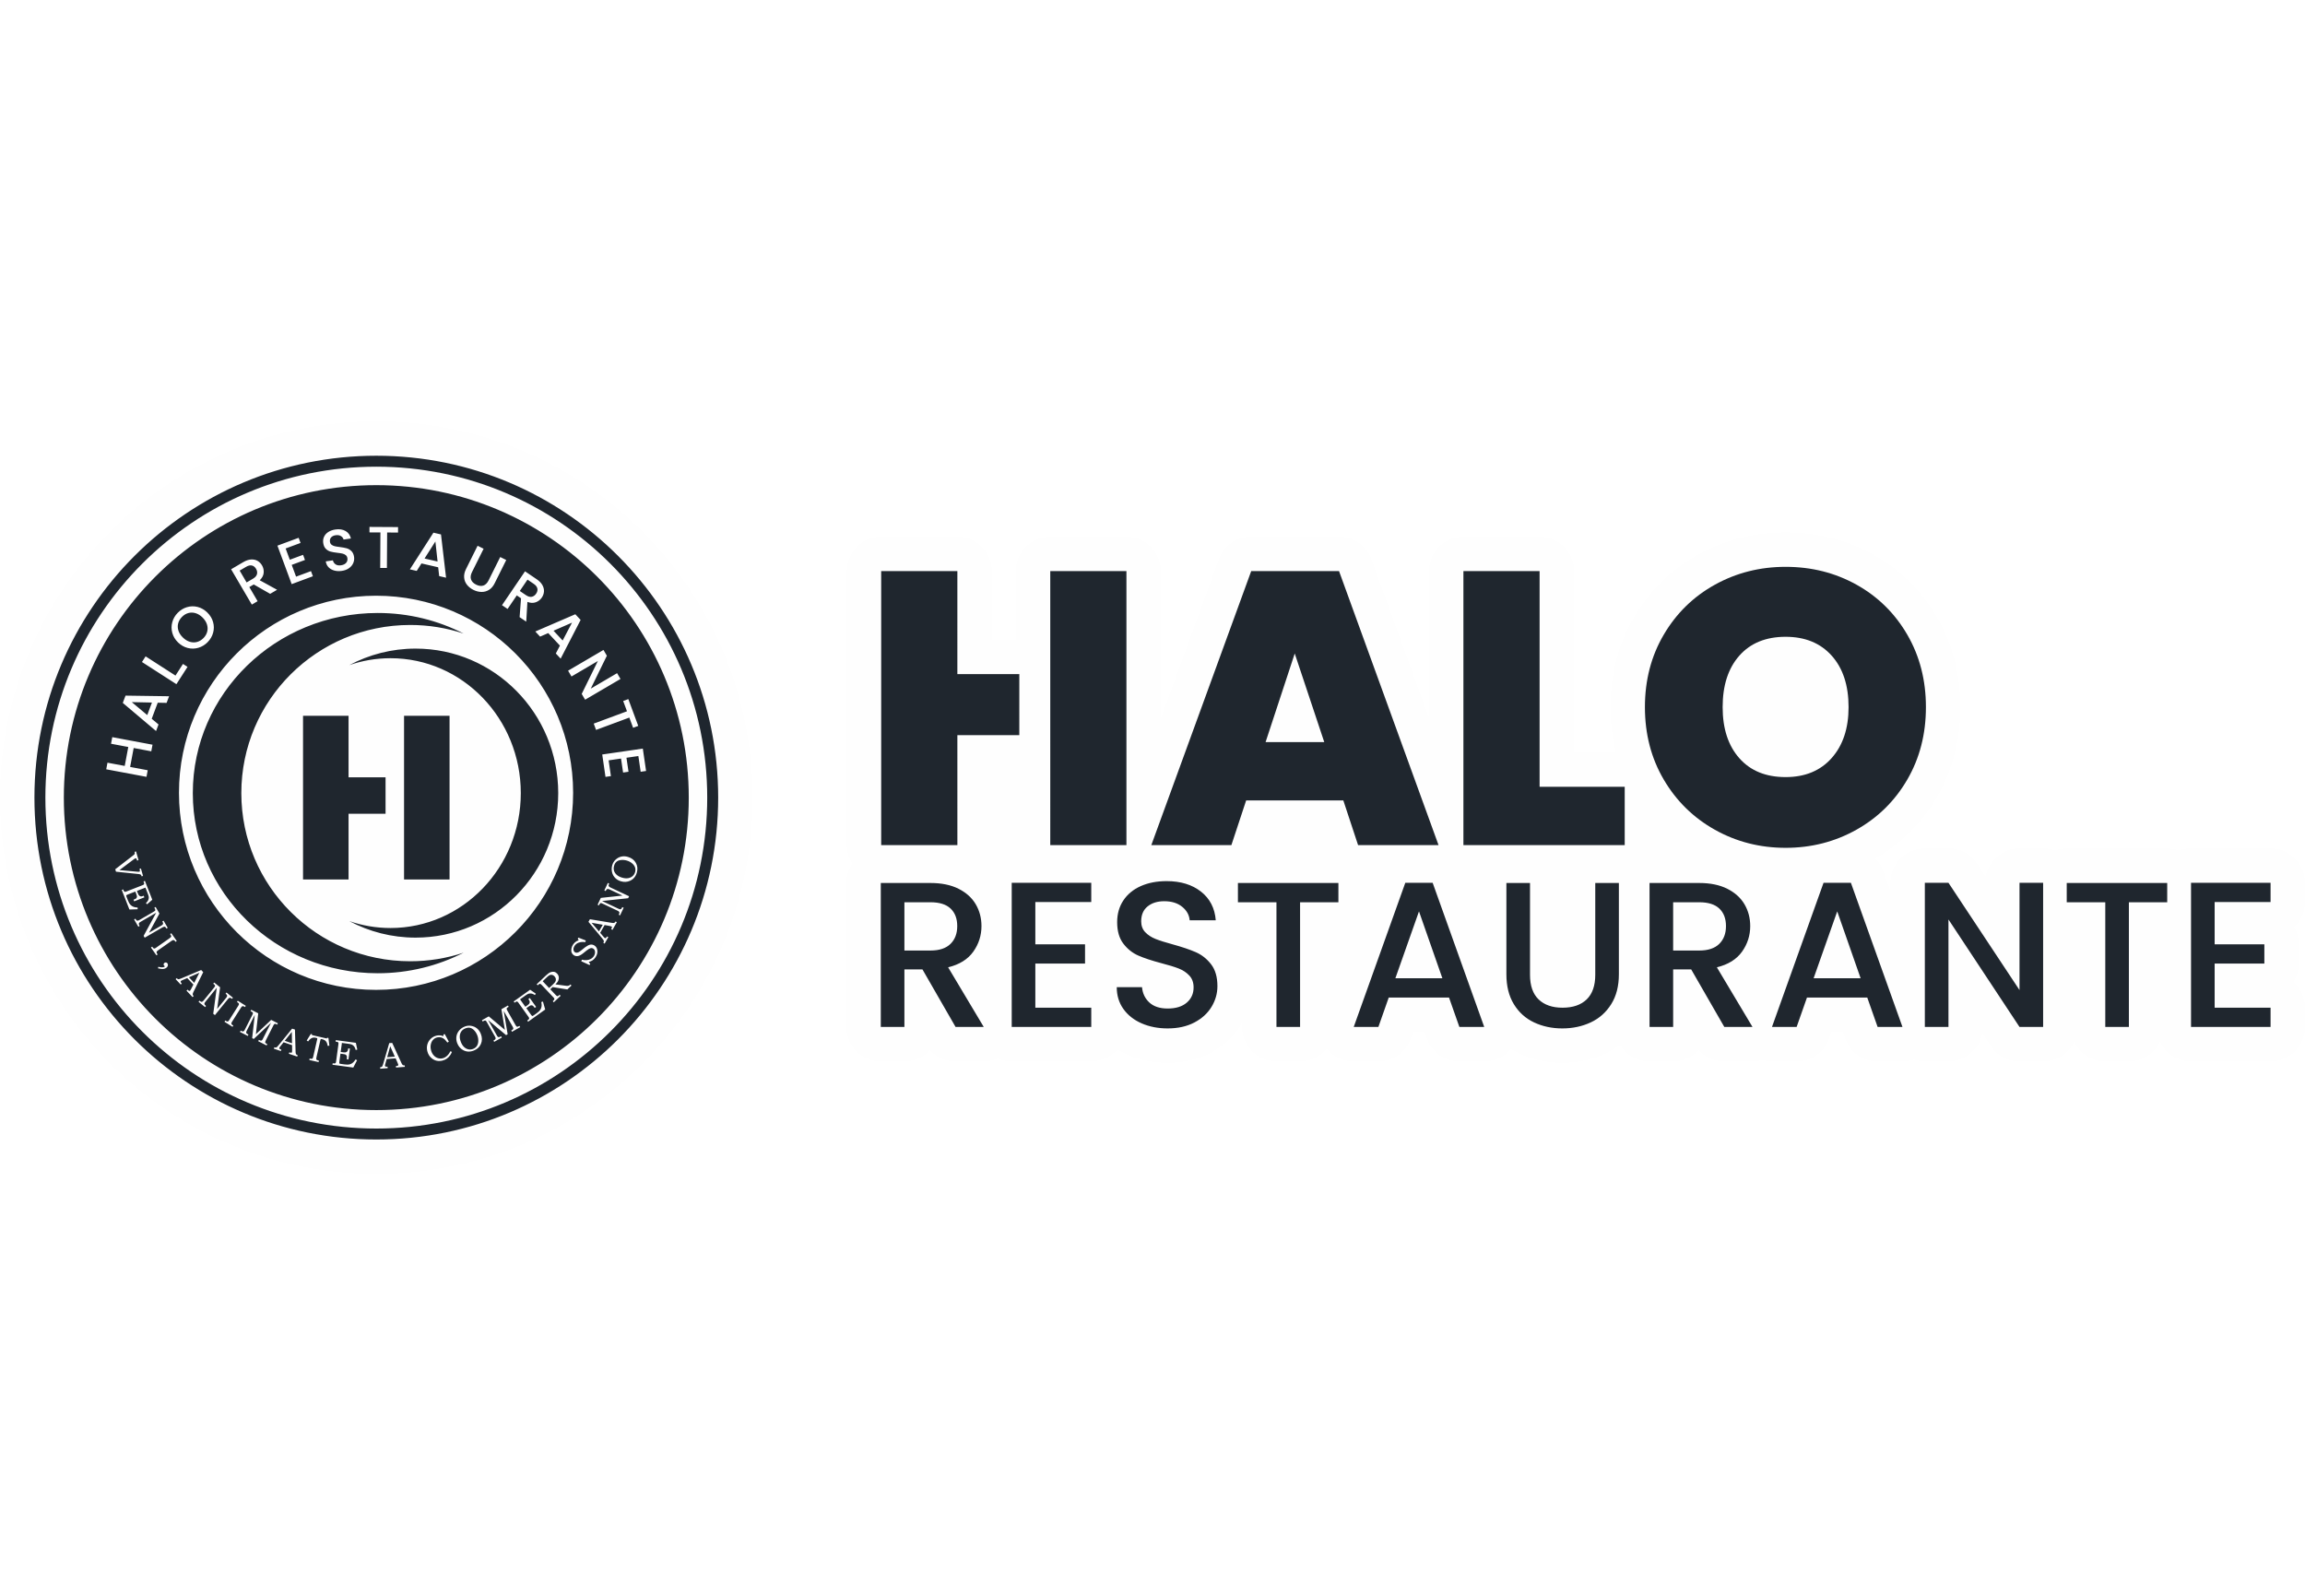
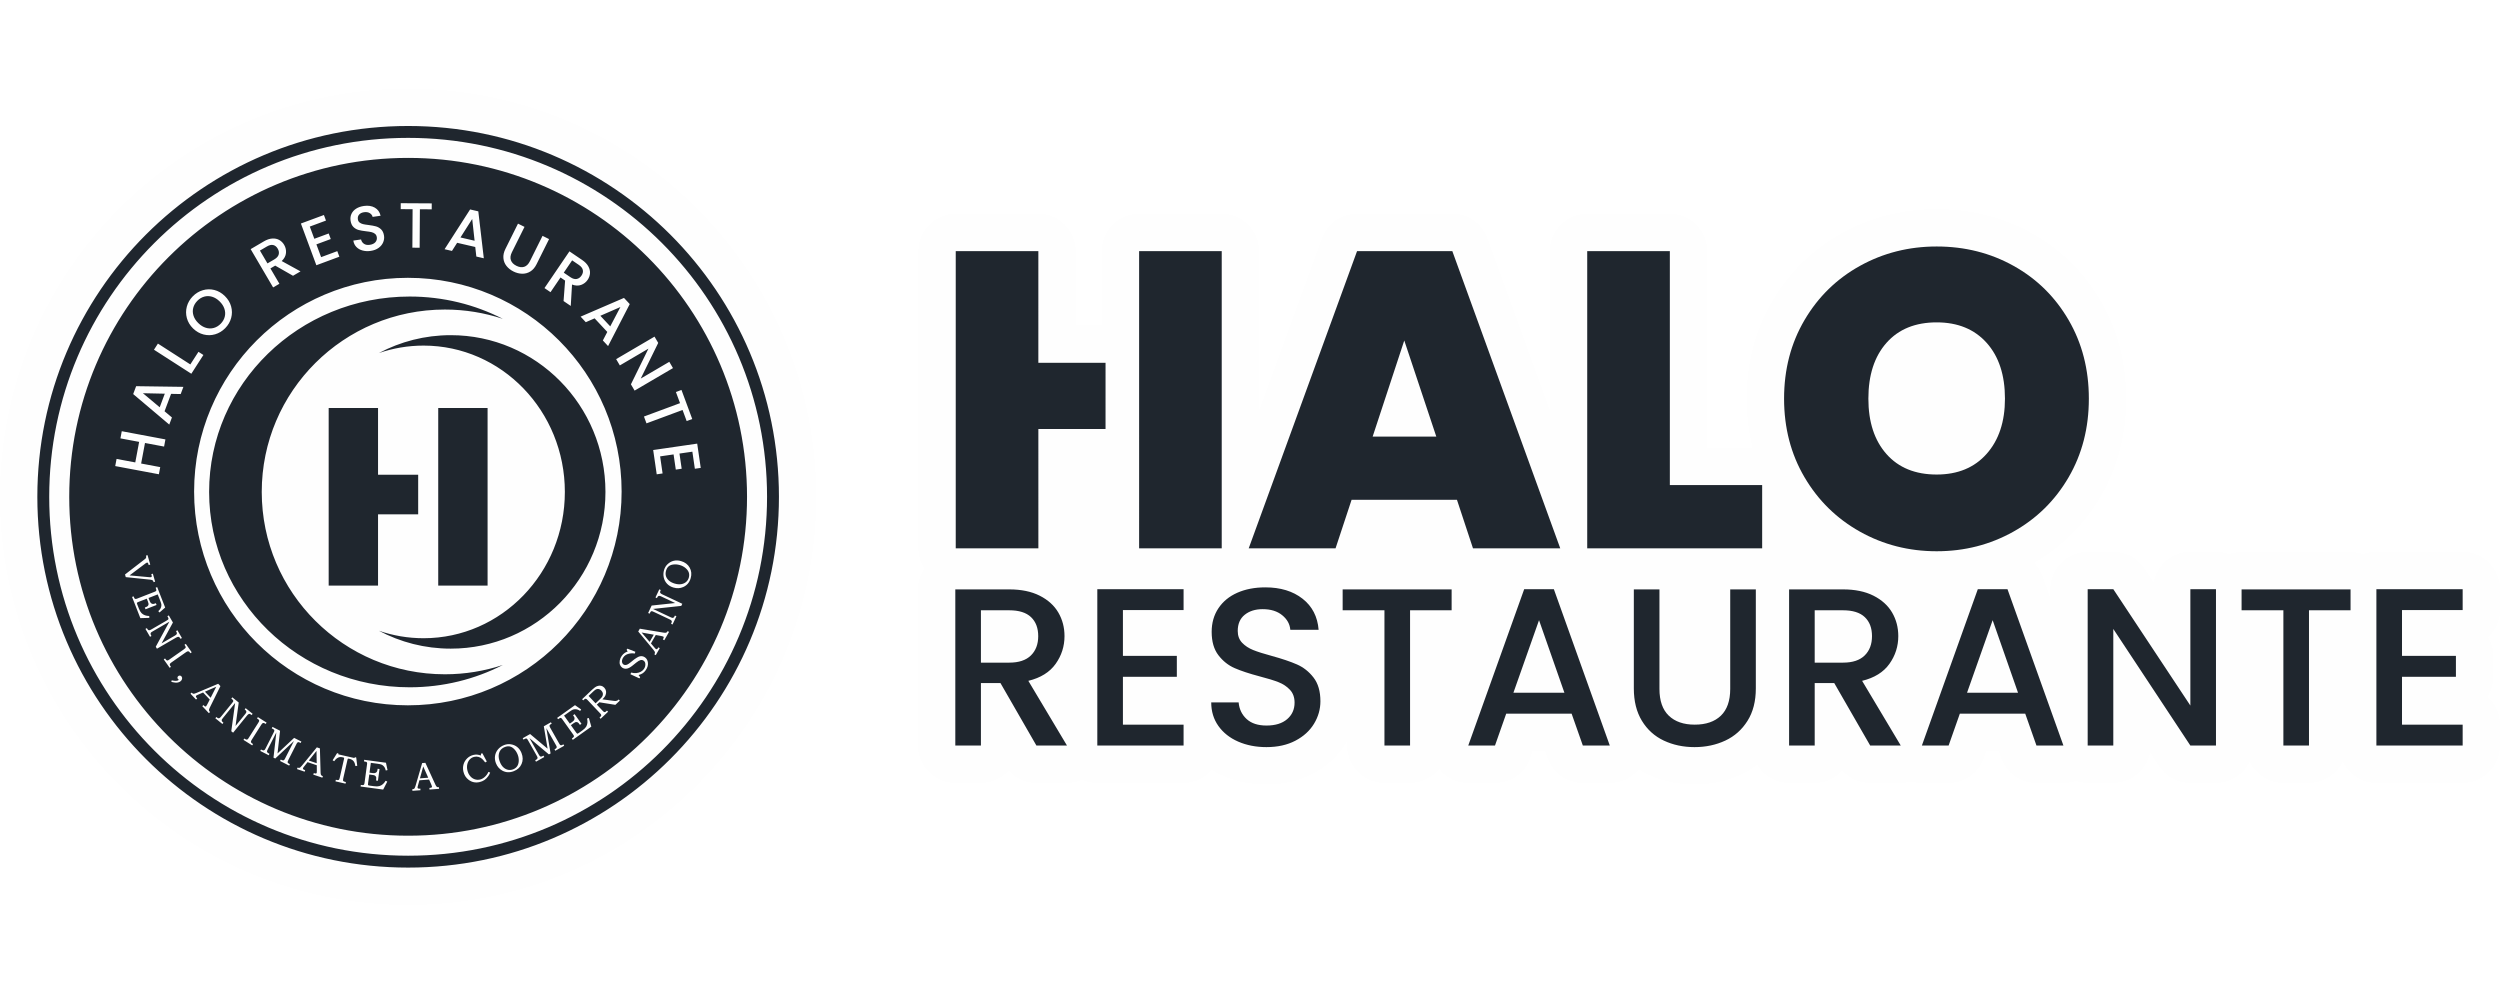
- <svg xmlns="http://www.w3.org/2000/svg" xml:space="preserve" width="50.911mm" height="35.234mm" version="1.1" style="shape-rendering:geometricPrecision; text-rendering:geometricPrecision; image-rendering:optimizeQuality; fill-rule:evenodd; clip-rule:evenodd" viewBox="0 0 9129.33 2980.83">
+ <svg xmlns="http://www.w3.org/2000/svg" xml:space="preserve" width="50.911mm" height="20.234mm" version="1.1" style="shape-rendering:geometricPrecision; text-rendering:geometricPrecision; image-rendering:optimizeQuality; fill-rule:evenodd; clip-rule:evenodd" viewBox="0 0 9129.33 2980.83">
  <defs>
    <style type="text/css">
   
    .fil0 {fill:#FEFEFE}
    .fil2 {fill:#1F262E}
    .fil1 {fill:#1F262E;fill-rule:nonzero}
   
  </style>
  </defs>
  <g id="Capa_x0020_1">
    <path class="fil0" d="M4023.41 864.84l0 -271.6c0,-75.09 61.24,-136.34 136.34,-136.34l301.71 0c75.1,0 136.34,61.25 136.34,136.34l0 583.38 229.72 -630.09c19.97,-54.84 69.7,-89.63 128.09,-89.63l347.85 0c58.43,0 108.2,34.87 128.17,89.8l228.11 628.2 0 -581.65c0,-75.09 61.24,-136.34 136.34,-136.34l301.71 0c75.1,0 136.34,61.25 136.34,136.34l0 717.99 165.78 0c-14.42,-57.99 -21.3,-117.94 -21.3,-179.23 0,-126.35 29.31,-247.03 93.46,-356.15 61.89,-105.26 147.05,-188.77 253.88,-247.96 107.11,-59.36 223.76,-87.91 346.25,-87.91 122.77,0 240.02,28.27 347.3,88.1 106.46,59.36 191.1,142.95 252.39,248.33 63.46,109.08 92.37,229.63 92.37,355.59 0,126 -28.91,246.55 -92.37,355.67 -59.68,102.56 -141.62,184.58 -243.94,243.9 13.49,13.82 24.2,30.76 31.17,50.21l28.19 78.81 0 -32.86c0,-75.1 61.24,-136.34 136.34,-136.34l93.53 0c47.16,0 87.66,21.78 113.68,61.08l33.62 50.74c11.6,-63.46 67.4,-111.82 134.13,-111.82l93.53 0c16.84,0 32.94,3.06 47.84,8.7 14.29,-5.11 29.67,-7.89 45.66,-7.89l397.95 0c16.14,0 31.68,2.82 46.1,8.05 14.98,-5.72 31.25,-8.86 48.24,-8.86l315.05 0c75.1,0 136.34,61.24 136.34,136.34l0 76.3c0,39.02 -16.55,74.3 -42.96,99.18 11.67,20.09 18.36,43.41 18.36,68.21l0 76.3c0,26.78 -7.81,51.83 -21.22,72.93 28.06,25 45.82,61.4 45.82,101.83l0 76.3c0,75.09 -61.24,136.34 -136.34,136.34l-315.05 0c-54.12,0 -101.06,-31.81 -123.05,-77.71 -21.99,45.9 -68.93,77.71 -123.05,77.71l-93.58 0c-54.12,0 -101.07,-31.81 -123.05,-77.71 -21.99,45.9 -68.94,77.71 -123.06,77.71l-93.53 0c-47.19,0 -87.74,-21.83 -113.75,-61.17l-33.54 -50.74c-11.56,63.5 -67.36,111.9 -134.13,111.9l-93.53 0c-15.26,0 -29.96,-2.54 -43.65,-7.21 -14.05,4.75 -29.11,7.21 -44.93,7.21l-98.45 0c-58.92,0 -109.04,-35.47 -128.61,-91.05l-8.98 -25.48 -45.62 0 -8.98 25.48c-19.57,55.57 -69.69,91.05 -128.61,91.05l-97.65 0c-13.49,0 -26.41,-1.78 -38.61,-5.24 -12.16,3.46 -25.08,5.24 -38.49,5.24l-111.58 0c-40.35,0 -76.1,-16.11 -101.55,-45.06 -24.96,27.66 -61.08,45.06 -101.11,45.06l-93.53 0c-49.41,0 -92.82,-26.5 -116.73,-66.04 -18.04,13.57 -37.57,25.33 -58.55,35.15 -53.59,25.01 -111.17,36.64 -170.16,36.64 -58.99,0 -116.57,-11.63 -170.09,-36.84 -11.79,-5.55 -23.11,-11.72 -33.98,-18.48 -26.13,32.13 -62.93,49.57 -105.22,49.57l-98.45 0c-58.91,0 -109.04,-35.47 -128.61,-91.05l-8.98 -25.48 -45.66 0 -8.94 25.45c-19.53,55.57 -69.7,91.08 -128.61,91.08l-97.65 0c-42.84,0 -80.13,-17.92 -106.3,-50.94 -25.05,31.01 -63.38,50.94 -106.18,50.94l-93.54 0c-75.09,0 -136.34,-61.25 -136.34,-136.34l0 -16.23c-1.36,2.41 -2.82,4.83 -4.26,7.24 -29.4,48.57 -71.35,85.97 -121.56,112.19 -52.27,27.3 -109.85,38.89 -168.56,38.89 -54.47,0 -108.07,-9.66 -158.09,-31.56 -14.42,-6.32 -28.22,-13.53 -41.4,-21.67 -25.04,29.04 -62.09,47.48 -103.28,47.48l-315.08 0c-19.45,0 -37.98,-4.11 -54.76,-11.52 -17.07,7.54 -35.96,11.52 -55.97,11.52l-111.62 0c-40.35,0 -76.06,-16.11 -101.5,-45.02 -25.01,27.62 -61.09,45.02 -101.11,45.02l-93.58 0c-75.1,0 -136.34,-61.25 -136.34,-136.34l0 -570.25c0,-28.19 8.62,-54.44 23.4,-76.23 -13.77,-21.3 -21.78,-46.67 -21.78,-73.81l0 -1085.26c0,-75.09 61.24,-136.34 136.33,-136.34l301.72 0c75.09,0 136.34,61.25 136.34,136.34l-0.04 271.6 95.27 0zm-2533.03 -864.84c396.54,0 773.55,156.23 1053.88,436.57 280.33,280.29 436.53,657.35 436.53,1053.85 0,396.5 -156.2,773.56 -436.53,1053.85 -280.33,280.33 -657.34,436.57 -1053.88,436.57 -396.51,0 -773.56,-156.23 -1053.86,-436.57 -280.33,-280.29 -436.52,-657.35 -436.52,-1053.85 0,-396.5 156.19,-773.56 436.52,-1053.85 280.3,-280.33 657.35,-436.57 1053.86,-436.57z" />
    <g id="_2358477516384">
      <path class="fil1" d="M7072.21 1409.1c76.98,0 137.76,-25.13 182.39,-75.41 44.64,-50.3 66.96,-117.5 66.96,-201.66 0,-86.18 -22.32,-154.18 -66.96,-203.96 -44.64,-49.76 -105.41,-74.63 -182.39,-74.63 -78.01,0 -139.08,24.87 -183.18,74.63 -44.14,49.79 -66.22,117.78 -66.22,203.96 0,85.19 22.07,152.65 66.22,202.44 44.1,49.75 105.17,74.63 183.18,74.63zm0 280.17c-101.61,0 -194.98,-23.85 -280.17,-71.58 -85.15,-47.7 -152.65,-113.91 -202.4,-198.57 -49.8,-84.66 -74.68,-180.37 -74.68,-287.1 0,-106.72 24.88,-202.4 74.68,-287.06 49.75,-84.69 117.25,-150.62 202.4,-197.82 85.19,-47.2 178.56,-70.79 280.17,-70.79 102.6,0 196.26,23.6 280.91,70.79 84.69,47.2 151.66,113.13 200.92,197.82 49.25,84.66 73.88,180.34 73.88,287.06 0,106.73 -24.63,202.44 -73.88,287.1 -49.26,84.66 -116.5,150.87 -201.66,198.57 -85.19,47.73 -178.56,71.58 -280.16,71.58zm-974.39 -241.68l337.11 0 0 230.91 -638.85 0 0 -1085.24 301.74 0 0 854.33zm-852.84 -177.03l-116.96 -350.97 -115.47 350.97 232.43 0zm75.46 230.91l-384.83 0 -58.5 177.03 -317.13 0 395.64 -1085.24 347.87 0 394.08 1085.24 -318.66 0 -58.47 -177.03zm-1535.72 897.29l-131.28 -228.1 -71.37 0 0 228.1 -93.54 0 0 -570.22 196.93 0c43.75,0 80.82,7.64 111.17,22.96 30.35,15.32 53.06,35.83 68.1,61.56 15.03,25.7 22.56,54.42 22.56,86.15 0,37.18 -10.8,70.95 -32.41,101.33 -21.61,30.35 -54.84,51.01 -99.69,61.95l141.13 236.27 -111.6 0zm-202.65 -302.74l103.39 0c35.01,0 61.38,-8.78 79.14,-26.27 17.81,-17.52 26.69,-41.01 26.69,-70.55 0,-29.53 -8.77,-52.66 -26.26,-69.34 -17.49,-16.67 -44.03,-25.02 -79.58,-25.02l-103.39 0 0 191.17zm518.54 -191.99l0 167.37 196.89 0 0 76.3 -196.89 0 0 174.75 221.52 0 0 76.31 -315.06 0 0 -571.03 315.06 0 0 76.3 -221.52 0zm524.3 500.48c-38.28,0 -72.76,-6.71 -103.39,-20.11 -30.63,-13.4 -54.69,-32.42 -72.18,-57.01 -17.52,-24.63 -26.27,-53.34 -26.27,-86.15l100.08 0c2.21,24.59 11.91,44.86 29.14,60.7 17.24,15.85 41.44,23.78 72.61,23.78 32.27,0 57.43,-7.78 75.49,-23.35 18.05,-15.6 27.05,-35.72 27.05,-60.31 0,-19.16 -5.58,-34.73 -16.82,-46.78 -11.19,-12.05 -25.16,-21.32 -41.83,-27.9 -16.71,-6.57 -39.8,-13.68 -69.34,-21.32 -37.17,-9.85 -67.43,-19.83 -90.67,-29.97 -23.24,-10.09 -43.08,-25.84 -59.46,-47.16 -16.42,-21.33 -24.64,-49.8 -24.64,-85.34 0,-32.8 8.21,-61.52 24.64,-86.15 16.38,-24.59 39.37,-43.47 68.92,-56.61 29.53,-13.11 63.72,-19.7 102.53,-19.7 55.27,0 100.51,13.83 135.8,41.45 35.3,27.61 54.84,65.5 58.68,113.62l-103.38 0c-1.64,-20.79 -11.48,-38.56 -29.54,-53.31 -18.05,-14.79 -41.86,-22.18 -71.39,-22.18 -26.8,0 -48.65,6.86 -65.61,20.55 -16.95,13.65 -25.45,33.33 -25.45,59.07 0,17.49 5.33,31.84 15.99,43.07 10.66,11.2 24.2,20.08 40.63,26.66 16.42,6.57 38.85,13.68 67.27,21.33 37.75,10.37 68.49,20.79 92.3,31.17 23.78,10.41 44.03,26.4 60.71,48.01 16.7,21.62 25.02,50.47 25.02,86.55 0,29 -7.78,56.33 -23.38,82.06 -15.57,25.69 -38.28,46.34 -68.1,61.94 -29.79,15.57 -64.93,23.38 -105.41,23.38zm676.05 -575.97l0 76.31 -151.79 0 0 493.91 -93.55 0 0 -493.91 -152.61 0 0 -76.31 397.95 0zm438.11 453.71l-238.77 0 -41.01 116.5 -97.63 0 204.29 -571.03 108.29 0 204.29 571.03 -98.44 0 -41.01 -116.5zm-26.27 -76.3l-92.69 -265 -93.54 265 186.23 0zm347.06 -377.41l0 363.48c0,43.18 11.34,75.73 34.04,97.63 22.72,21.86 54.27,32.8 94.75,32.8 41.05,0 72.89,-10.94 95.61,-32.8 22.67,-21.89 34.04,-54.45 34.04,-97.63l0 -363.48 93.51 0 0 361.8c0,46.52 -10.09,85.9 -30.35,118.18 -20.22,32.27 -47.3,56.33 -81.21,72.18 -33.91,15.85 -71.4,23.81 -112.42,23.81 -41.01,0 -78.33,-7.96 -111.99,-23.81 -33.62,-15.85 -60.31,-39.91 -80,-72.18 -19.7,-32.28 -29.53,-71.66 -29.53,-118.18l0 -361.8 93.54 0zm769.6 570.22l-131.28 -228.1 -71.37 0 0 228.1 -93.54 0 0 -570.22 196.93 0c43.75,0 80.82,7.64 111.17,22.96 30.35,15.32 53.06,35.83 68.1,61.56 15.03,25.7 22.57,54.42 22.57,86.15 0,37.18 -10.8,70.95 -32.41,101.33 -21.61,30.35 -54.84,51.01 -99.69,61.95l141.13 236.27 -111.6 0zm-202.65 -302.74l103.39 0c35.01,0 61.38,-8.78 79.14,-26.27 17.81,-17.52 26.69,-41.01 26.69,-70.55 0,-29.53 -8.77,-52.66 -26.26,-69.34 -17.49,-16.67 -44.03,-25.02 -79.58,-25.02l-103.39 0 0 191.17zm768.78 186.23l-238.77 0 -41.01 116.5 -97.63 0 204.29 -571.03 108.29 0 204.29 571.03 -98.44 0 -41.01 -116.5zm-26.27 -76.3l-92.69 -265 -93.54 265 186.23 0zm722.83 192.81l-93.54 0 -281.42 -425.81 0 425.81 -93.54 0 0 -571.03 93.54 0 281.42 424.99 0 -424.99 93.54 0 0 571.03zm491.45 -570.22l0 76.31 -151.79 0 0 493.91 -93.54 0 0 -493.91 -152.61 0 0 -76.31 397.95 0zm187.87 75.49l0 167.37 196.89 0 0 76.3 -196.89 0 0 174.75 221.52 0 0 76.31 -315.06 0 0 -571.03 315.06 0 0 76.3 -221.52 0zm-4979.66 -661.16l245.34 0 0.03 -241.68 -245.41 0 0.03 -407.94 -301.7 0 0 1085.24 301.75 0 -0.04 -435.63zm367.92 -241.68l0 241.68 0.03 91.91 -0.03 343.72 301.7 0 0 -1085.24 -301.7 0 0 293.93 0 114.01z" />
      <path class="fil2" d="M1527.07 1554.35l-146.57 0 0 260.26 -180.27 0 0 -648.36 180.27 0 0 243.7 146.57 0 0 144.41zm253.47 -388.11l0 648.36 -180.26 0 0 -205.35 0 -54.91 0 -144.41 0 -68.1 0 -175.61 180.26 0zm-284.43 -407.12c122.79,0 238.47,29.47 340.15,81.5 -66.53,-22.03 -137.61,-34.01 -211.54,-34.01 -369.44,0 -668.91,298.15 -668.91,665.96 0,367.81 299.47,665.96 668.91,665.96 73.92,0 145.01,-11.97 211.54,-34.01 -101.68,52 -217.36,81.5 -340.15,81.5 -404.53,0 -732.47,-319.41 -732.47,-713.45 0,-394.04 327.94,-713.45 732.47,-713.45zm149.84 1285.8c-94.72,0 -184,-23.64 -262.4,-65.36 51.29,17.66 106.12,27.3 163.17,27.3 285,0 515.98,-239.23 515.98,-534.29 0,-295.1 -230.98,-534.32 -515.98,-534.32 -57.05,0 -111.88,9.64 -163.17,27.3 78.4,-41.69 167.68,-65.36 262.4,-65.36 312.05,0 564.99,256.25 564.99,572.38 0,316.1 -252.94,572.35 -564.99,572.35zm-155.56 -1792.07c683.49,0 1237.57,554.08 1237.57,1237.57 0,683.48 -554.08,1237.57 -1237.57,1237.57 -683.48,0 -1237.56,-554.08 -1237.56,-1237.57 0,-683.48 554.08,-1237.57 1237.56,-1237.57zm-0.96 437.9c431.08,0 780.54,349.5 780.54,780.58 0,431.08 -349.47,780.54 -780.54,780.54 -431.08,0 -780.59,-349.47 -780.59,-780.54 0,-431.08 349.51,-780.58 780.59,-780.58zm-1044.76 560.16l159.4 29.92 -4.87 26.16 -69.73 -13.11 -14.08 75.02 69.7 13.11 -4.91 26.12 -159.4 -29.89 4.87 -26.16 68.34 12.79 14.08 -74.99 -68.31 -12.83 4.9 -26.15zm180.09 -136.41l-23.85 63.62 26.94 22.57 -9.74 26.01 -131.78 -111.42 10.84 -28.82 172.52 2.49 -9.81 26.23 -35.11 -0.68zm-22.96 -0.6l-79.9 -1.74 61.31 51.35 18.59 -49.61zm93.22 -106.83l29.68 -46.1 18.05 11.58 -44.07 68.53 -136.4 -87.75 14.39 -22.39 118.35 76.13zm127.45 -132.47c-10.56,10.77 -22.82,18.24 -36.75,22.36 -13.93,4.12 -28,4.37 -42.26,0.74 -14.18,-3.59 -26.97,-10.91 -38.38,-22 -11.3,-11.09 -18.87,-23.71 -22.71,-37.82 -3.84,-14.11 -3.87,-28.15 -0.08,-42.16 3.81,-14 10.98,-26.4 21.54,-37.21 10.66,-10.88 22.99,-18.41 36.89,-22.5 13.93,-4.13 27.97,-4.37 42.08,-0.82 14.15,3.59 26.87,10.95 38.21,22.04 11.37,11.13 19.01,23.71 22.92,37.77 3.98,14.15 4.05,28.19 0.25,42.19 -3.81,14.04 -11.09,26.51 -21.72,37.39zm-16.52 -16.13c7.53,-7.71 12.44,-16.24 14.81,-25.69 2.39,-9.42 2,-19.02 -1.2,-28.82 -3.16,-9.7 -9.07,-18.8 -17.63,-27.19 -8.57,-8.35 -17.77,-14.04 -27.51,-16.95 -9.77,-2.88 -19.3,-3.05 -28.65,-0.39 -9.35,2.63 -17.73,7.75 -25.27,15.46 -7.46,7.65 -12.44,16.18 -14.86,25.56 -2.45,9.38 -2.09,18.91 1.03,28.65 3.13,9.7 8.96,18.73 17.55,27.08 8.57,8.43 17.74,14.08 27.55,17.06 9.88,2.98 19.48,3.2 28.82,0.6 9.38,-2.6 17.84,-7.72 25.35,-15.36zm264.06 -175.18l-65.01 -37.1 -17.52 10.27 32.84 55.97 -22.96 13.47 -82.06 -139.92 48.33 -28.32c10.74,-6.33 20.94,-9.77 30.57,-10.38 9.64,-0.6 18.2,1.14 25.59,5.3 7.36,4.16 13.36,10.09 17.91,17.88 5.37,9.14 7.61,18.98 6.65,29.58 -0.92,10.55 -6.12,20.36 -15.57,29.49l68.66 37.72 -27.44 16.06zm-93.3 -45.17l25.41 -14.86c8.56,-5.05 13.82,-10.98 15.63,-17.84 1.85,-6.86 0.64,-13.89 -3.62,-21.18 -4.26,-7.21 -9.7,-11.62 -16.42,-13.18 -6.72,-1.6 -14.39,0.18 -23.1,5.3l-25.41 14.89 27.5 46.88zm154.57 -134.49l16.53 44.61 52.53 -19.44 7.54 20.36 -52.49 19.44 17.27 46.63 59.07 -21.89 7.54 20.33 -84.02 31.17 -56.47 -152.37 84.08 -31.1 7.54 20.37 -59.11 21.89zm222.49 88.82c-10.74,1.57 -20.76,1.07 -29.89,-1.46 -9.2,-2.5 -16.74,-6.86 -22.68,-13.08 -5.93,-6.18 -9.59,-13.9 -10.91,-23.14l28.15 -4.13c1.63,6.83 5.19,12.16 10.74,15.89 5.47,3.77 12.61,5.02 21.35,3.73 9.1,-1.31 15.89,-4.59 20.33,-9.66 4.44,-5.15 6.15,-11.2 5.15,-18.1 -0.81,-5.4 -2.98,-9.56 -6.68,-12.5 -3.63,-2.92 -7.96,-4.94 -12.9,-6.12 -5.02,-1.13 -11.73,-2.2 -20.36,-3.16 -10.91,-1.24 -19.84,-2.81 -26.8,-4.73 -6.93,-1.88 -13.19,-5.51 -18.62,-10.8 -5.51,-5.36 -8.99,-13.04 -10.45,-23.03 -1.35,-9.24 -0.22,-17.66 3.41,-25.24 3.59,-7.64 9.27,-13.89 17.06,-18.8 7.75,-4.91 17.13,-8.14 28.05,-9.74 15.57,-2.24 28.89,-0.21 39.95,6.12 11.05,6.32 18.12,16.17 21.14,29.57l-29.1 4.23c-1.28,-5.8 -4.8,-10.38 -10.48,-13.79 -5.65,-3.45 -12.69,-4.52 -21.01,-3.31 -7.54,1.1 -13.43,3.91 -17.66,8.46 -4.16,4.55 -5.76,10.41 -4.7,17.7 0.71,4.86 2.81,8.71 6.26,11.45 3.44,2.7 7.64,4.62 12.55,5.86 4.86,1.13 11.44,2.23 19.8,3.2 11.05,1.39 20.11,3.05 27.26,5.01 7.14,1.95 13.5,5.65 19.04,11.02 5.58,5.4 9.14,13.15 10.59,23.31 1.21,8.18 0.11,16.24 -3.2,24.06 -3.34,7.93 -8.88,14.64 -16.67,20.26 -7.72,5.62 -17.31,9.24 -28.71,10.91zm222.84 -173.51l-0.11 21.71 -43.18 -0.28 -0.89 140.52 -26.58 -0.18 0.85 -140.49 -43.4 -0.25 0.11 -21.72 113.2 0.68zm158.9 159.22l-66.17 -15.28 -18.87 29.67 -27.01 -6.25 93.19 -145.22 29.99 6.93 20.08 171.38 -27.29 -6.33 -3.92 -34.9zm-2.41 -22.82l-8.71 -79.4 -42.9 67.45 51.61 11.95zm182.29 -50.61l-46.03 92.58c-5.47,10.98 -6.72,20.72 -3.69,29.14 2.98,8.46 9.63,15.25 19.93,20.36 10.45,5.23 19.97,6.51 28.54,3.77 8.49,-2.71 15.53,-9.56 21,-20.58l46.07 -92.51 23.85 11.84 -45.89 92.16c-5.86,11.84 -13.43,20.57 -22.67,26.23 -9.24,5.65 -19.19,8.32 -29.86,8.07 -10.63,-0.21 -21.18,-2.95 -31.67,-8.14 -10.41,-5.22 -18.91,-11.94 -25.48,-20.3 -6.54,-8.28 -10.3,-17.77 -11.19,-28.5 -0.92,-10.69 1.52,-22 7.43,-33.8l45.85 -92.16 23.82 11.84zm142.59 270.89l5.62 -74.68 -16.81 -11.4 -36.46 53.66 -22.04 -14.96 91.16 -134.13 46.39 31.49c10.27,6.97 17.77,14.71 22.46,23.17 4.69,8.43 6.75,16.92 6.18,25.35 -0.57,8.49 -3.38,16.41 -8.43,23.88 -5.97,8.74 -13.93,15 -23.88,18.65 -9.92,3.7 -21.04,3.24 -33.3,-1.35l-4.62 78.15 -26.27 -17.84zm0.74 -103.64l24.35 16.52c8.21,5.58 15.81,7.78 22.78,6.51 7.04,-1.32 12.83,-5.41 17.59,-12.37 4.73,-6.93 6.36,-13.79 4.87,-20.51 -1.39,-6.72 -6.33,-12.94 -14.68,-18.59l-24.35 -16.56 -30.57 45zm158.97 216.4l-46.34 -49.64 -32.23 14.07 -18.91 -20.33 158.41 -68.34 21.04 22.53 -79.12 153.32 -19.09 -20.47 16.24 -31.13zm10.77 -20.29l37.14 -70.69 -73.28 31.99 36.14 38.7zm88.96 234.53l-13.47 -22.93 63.98 -130.33 -104.46 61.28 -13.47 -22.96 140.14 -82.17 13.47 22.93 -63.83 130.26 104.31 -61.21 13.47 22.96 -140.14 82.17zm210.48 103.75l-20.37 7.53 -14.99 -40.52 -131.75 48.87 -9.25 -24.96 131.75 -48.87 -15.07 -40.69 20.33 -7.54 39.35 106.17zm0.42 119.3l-47.09 6.86 8.1 55.41 -21.51 3.16 -8.1 -55.44 -49.15 7.14 9.03 62.38 -21.46 3.13 -12.9 -88.71 160.75 -23.38 12.9 88.67 -21.47 3.13 -9.09 -62.34zm-1989.57 377.84l9.92 34.55 -5.73 1.63 -0.74 -2.66c-0.71,-2.45 -1.21,-3.95 -1.6,-4.52 -0.53,-0.85 -1.18,-1.42 -1.92,-1.7 -0.74,-0.32 -1.53,-0.36 -2.31,-0.11 -1.21,0.36 -2.88,1.31 -4.94,2.91l-58.32 43.82 72.79 6.62c2.55,0.21 4.48,0.21 5.69,-0.14 1.28,-0.36 2.1,-1.1 2.45,-2.17 0.32,-1.11 0.11,-3.03 -0.71,-5.83l-0.89 -3.16 5.69 -1.6 8.38 29.36 -5.64 1.63c-0.68,-2.56 -1.5,-4.34 -2.32,-5.36 -0.81,-1.07 -1.84,-1.89 -2.94,-2.39 -1.5,-0.6 -3.87,-1.07 -7.15,-1.39l-89.17 -9.27 -2.77 -9.64 70.87 -54.73c2.39,-1.78 3.76,-2.99 4.34,-3.55 0.74,-0.93 1.31,-1.85 1.67,-2.81 0.39,-0.92 0.57,-2.03 0.57,-3.2 0,-1.18 -0.31,-2.74 -0.89,-4.66l5.69 -1.63zm35.22 116.72l29.18 74.63 -20.72 18.05 -4.41 -4.97c3.33,-2.99 5.83,-5.8 7.43,-8.38 1.6,-2.6 2.66,-5.41 3.3,-8.43 0.68,-3.02 0.79,-5.83 0.36,-8.46 -0.42,-2.63 -1.92,-7.17 -4.41,-13.57l-8.74 -22.28 -33.65 13.15 4.33 11.05c1.6,4.09 3.49,6.94 5.72,8.46 2.17,1.57 4.48,2.35 6.86,2.28 1.78,0.03 4.59,-0.68 8.39,-2.2l1.57 -0.61 2.52 6.51 -40.3 15.74 -2.52 -6.51 3.48 -1.35c3.06,-1.21 5.23,-2.28 6.4,-3.31 1.17,-0.96 2.13,-2.31 2.88,-4.02 0.68,-1.74 0.99,-3.34 0.85,-4.97 -0.11,-1.57 -0.82,-4.12 -2.17,-7.54l-4.37 -11.08 -29.71 11.62c-3.1,1.24 -4.91,2.06 -5.52,2.62 -0.53,0.58 -0.85,1.21 -0.89,2 -0.07,0.81 0.53,2.66 1.68,5.61l5.4 13.79c2.99,7.68 6.29,13.37 9.81,16.99 3.52,3.6 7.78,6.29 12.9,8.14 3.94,1.43 9.14,2.32 15.42,2.56l0.21 6.78 -32.73 1 -30.28 -77.44 5.51 -2.17 1.03 2.63c1.21,3.09 2.13,4.86 2.81,5.43 1.07,0.89 2.31,1.5 3.8,1.53 1,0.11 3.02,-0.39 5.94,-1.53l63.19 -24.69c2.88,-1.11 4.66,-2.17 5.44,-3.13 0.74,-0.92 1.13,-2.2 1.1,-3.76 0.03,-0.89 -0.85,-3.55 -2.59,-8l5.51 -2.17zm42.39 103.28l15.11 26.01 -41.34 75.99 48.65 -28.26c2.92,-1.67 4.84,-3.16 5.76,-4.48 0.92,-1.28 1.39,-2.7 1.42,-4.2 -0.03,-1.52 -0.68,-3.38 -1.95,-5.61l-1.28 -2.17 5.12 -2.99 16.49 28.37 -5.15 2.99 -0.85 -1.53c-1.46,-2.49 -2.63,-4.09 -3.55,-4.73 -1.32,-0.92 -2.92,-1.24 -4.8,-0.99 -1.89,0.25 -4.2,1.17 -6.94,2.73l-69.94 40.59 -4.26 -7.39 49.61 -91.3 -60.88 35.29c-3.38,1.95 -5.36,3.27 -5.97,3.87 -0.74,0.82 -1.31,1.84 -1.63,3.05 -0.36,1.18 -0.36,2.35 -0.03,3.55 0.28,1.18 1.31,3.31 3.05,6.44l-5.12 2.94 -16.74 -28.78 5.12 -2.95 0.93 1.53c1.7,2.94 3.16,4.72 4.3,5.47 1.18,0.67 2.63,0.96 4.34,0.67 1.7,-0.21 4.19,-1.28 7.46,-3.2l54.05 -31.34c3.42,-1.95 5.41,-3.23 6.05,-3.84 1.2,-1.17 1.81,-2.41 1.84,-3.83 0,-1.42 -0.92,-3.63 -2.7,-6.72l-1.28 -2.24 5.11 -2.95zm62.13 103.99l21.61 30.74 -4.83 3.45 -1.68 -2.42c-1.57,-2.2 -2.99,-3.59 -4.3,-4.15 -1.32,-0.58 -2.74,-0.68 -4.16,-0.32 -1.46,0.32 -3.83,1.63 -7.14,3.94l-51.93 36.5c-2.63,1.85 -4.33,3.42 -5.08,4.7 -0.75,1.28 -1.03,2.52 -0.93,3.76 0.14,1.24 1,3.1 2.63,5.41l1.71 2.38 -4.87 3.38 -21.61 -30.74 4.83 -3.42 1.79 2.53c1.6,2.27 3.02,3.73 4.22,4.3 1.14,0.57 2.39,0.74 3.63,0.46 1.31,-0.28 3.38,-1.42 6.18,-3.41l53.03 -37.21c3.02,-2.17 4.91,-3.81 5.65,-4.91 0.74,-1.18 0.99,-2.38 0.85,-3.7 -0.18,-1.28 -1.07,-3.05 -2.66,-5.33l-1.79 -2.56 4.84 -3.38zm-52.78 138.9l1.35 -5.83c12.16,2.88 20.3,2.7 24.48,-0.53 0.47,-0.39 1.07,-0.89 1.71,-1.5 -0.74,-0.46 -1.46,-0.92 -2.06,-1.38 -0.6,-0.5 -1.1,-1 -1.49,-1.53 -1.42,-1.78 -1.92,-3.7 -1.6,-5.69 0.36,-1.99 1.39,-3.66 3.16,-5.02 1.78,-1.35 3.8,-1.91 6.11,-1.56 2.31,0.28 4.2,1.38 5.58,3.2 1.95,2.55 2.63,5.54 1.95,8.88 -0.64,3.41 -2.6,6.33 -5.8,8.78 -2.1,1.6 -4.62,2.88 -7.57,3.76 -2.98,0.92 -6.04,1.31 -9.27,1.18 -3.23,-0.14 -8.78,-1.07 -16.56,-2.77zm171.1 6.75l8.1 8.56 -38.88 78.76c-2.03,3.91 -2.95,6.93 -2.84,8.92 0.1,2.03 1.03,4.05 2.77,5.91l1.07 1.1 -4.3 4.09 -24.06 -25.48 4.3 -4.05c0.85,0.78 1.64,1.49 2.42,2.31 1.57,1.63 2.74,2.6 3.55,2.74 1.6,0.42 2.88,0.14 3.84,-0.79 0.74,-0.68 2.06,-2.84 3.94,-6.43l9.28 -17.95 -24.42 -25.8 -20.76 9.03c-2.13,0.96 -3.55,1.71 -4.12,2.28 -0.71,0.68 -1.1,1.42 -1.32,2.24 -0.14,0.85 -0.07,1.71 0.25,2.55 0.32,0.85 1.17,2 2.45,3.38 0.85,0.9 1.57,1.68 2.06,2.28l-4.3 4.09 -20.22 -21.4 4.3 -4.09c1.89,2 3.44,3.24 4.62,3.73 1.21,0.47 2.6,0.68 4.05,0.47 1.49,-0.14 4.16,-1.03 7.96,-2.63l80.25 -33.8zm-48.48 28.93l20.9 22.11 20.4 -40.16 -41.29 18.05zm100.05 20.61l23.35 18.98 -11.62 85.68 35.43 -43.65c2.1,-2.59 3.38,-4.69 3.81,-6.25 0.42,-1.53 0.36,-3.02 -0.14,-4.41 -0.6,-1.46 -1.84,-2.95 -3.84,-4.59l-1.95 -1.6 3.7 -4.59 25.48 20.68 -3.73 4.59 -1.35 -1.1c-2.23,-1.78 -3.91,-2.88 -4.97,-3.13 -1.57,-0.42 -3.2,-0.18 -4.86,0.74 -1.68,0.89 -3.49,2.56 -5.51,5.05l-50.93 62.73 -6.68 -5.37 14 -102.99 -44.39 54.63c-2.45,3.02 -3.84,4.94 -4.16,5.72 -0.46,1.03 -0.63,2.21 -0.49,3.45 0.1,1.24 0.49,2.34 1.2,3.33 0.72,0.96 2.45,2.63 5.16,4.94l-3.7 4.59 -25.84 -21 3.7 -4.59 1.38 1.1c2.63,2.17 4.62,3.34 5.97,3.59 1.39,0.25 2.77,-0.03 4.3,-0.85 1.53,-0.85 3.49,-2.7 5.83,-5.65l39.42 -48.51c2.49,-3.05 3.91,-4.97 4.31,-5.72 0.67,-1.5 0.78,-2.92 0.31,-4.26 -0.49,-1.32 -2.13,-3.06 -4.9,-5.34l-2 -1.6 3.74 -4.62zm93.37 72.18l31.77 20.15 -3.12 4.98 -2.45 -1.53c-2.28,-1.46 -4.16,-2.17 -5.62,-2.21 -1.39,0 -2.74,0.43 -3.94,1.32 -1.24,0.85 -2.92,2.99 -5.08,6.36l-33.94 53.66c-1.68,2.66 -2.63,4.84 -2.84,6.26 -0.21,1.49 0,2.77 0.6,3.87 0.61,1.1 2.1,2.44 4.48,3.94l2.49 1.57 -3.16 4.97 -31.81 -20.08 3.16 -5.01 2.63 1.67c2.34,1.5 4.19,2.28 5.54,2.32 1.28,0.1 2.49,-0.25 3.55,-0.96 1.07,-0.74 2.56,-2.6 4.37,-5.51l34.65 -54.77c1.95,-3.09 3.09,-5.33 3.3,-6.68 0.25,-1.35 0.04,-2.59 -0.6,-3.73 -0.64,-1.1 -2.17,-2.41 -4.51,-3.87l-2.63 -1.67 3.16 -5.05zm53.31 35.83l27.65 14.04 -9.27 82.78 60.6 -56.76 26.51 13.47 -2.71 5.3 -2.23 -1.18c-2.71,-1.35 -4.62,-2.02 -5.8,-2.02 -1.21,0 -2.28,0.39 -3.45,1.31 -1.1,0.89 -2.38,2.63 -3.73,5.33l-29.39 57.9c-1.84,3.62 -2.81,6.14 -2.99,7.46 -0.07,1.31 0.21,2.52 0.96,3.55 0.71,1.13 2.44,2.38 5.19,3.76l2.24 1.14 -2.71 5.3 -33.27 -16.95 2.66 -5.23 2.42 1.21c2.13,1.07 3.8,1.71 4.97,1.84 1.14,0.18 2.24,0.04 3.27,-0.42 1.07,-0.47 1.81,-1.07 2.34,-1.89 1.07,-1.6 1.88,-2.88 2.34,-3.83l32.84 -64.65 -68.45 64.04 -6.33 -3.2 10.34 -92.16 -31.56 62.23c-1.6,3.16 -2.45,5.47 -2.49,6.86 0,1.39 0.39,2.66 1.24,3.83 0.89,1.24 2.77,2.6 5.75,4.13l2.03 1.03 -2.66 5.3 -30.96 -15.75 2.7 -5.25 1.71 0.89c3.02,1.52 5.33,2.28 6.93,2.31 1.6,0 2.99,-0.43 4.09,-1.28 1.13,-0.93 2.55,-3.06 4.3,-6.44l29.18 -57.5c1.6,-3.16 2.45,-5.36 2.53,-6.61 0,-1.29 -0.36,-2.42 -1.18,-3.45 -0.78,-1.03 -2.6,-2.28 -5.33,-3.66l-3.02 -1.52 2.7 -5.26zm161.96 74.63l11.19 3.81 2.49 87.82c0.04,4.37 0.64,7.46 1.68,9.2 1.03,1.71 2.77,3.06 5.19,3.87l1.5 0.5 -1.92 5.62 -33.16 -11.23 1.92 -5.61c1.1,0.25 2.13,0.57 3.16,0.89 2.17,0.74 3.66,0.99 4.44,0.78 1.6,-0.42 2.6,-1.24 3.05,-2.52 0.32,-0.93 0.43,-3.45 0.43,-7.5l-0.18 -20.19 -33.66 -11.4 -14.1 17.73c-1.42,1.81 -2.31,3.16 -2.6,3.94 -0.32,0.92 -0.32,1.74 -0.07,2.56 0.25,0.85 0.71,1.57 1.35,2.17 0.74,0.6 1.99,1.21 3.81,1.81 1.13,0.39 2.13,0.79 2.88,1.1l-1.89 5.58 -27.89 -9.45 1.88 -5.62c2.6,0.89 4.55,1.24 5.86,1.1 1.29,-0.14 2.56,-0.57 3.81,-1.46 1.21,-0.82 3.13,-2.84 5.8,-6.04l55.05 -67.46zm-29.29 48.23l28.82 9.77 -0.78 -44.99 -28.05 35.22zm103.21 -27.05l4.83 1.1 -0.07 3.38 58.75 13.37 1.28 -3.13 5.08 1.14 3.7 30.52 -6.72 0.82c-1.24,-8.17 -3.59,-14.26 -7,-18.27 -3.38,-3.95 -8.27,-6.68 -14.64,-8.15 -2.71,-0.6 -4.26,-0.85 -4.8,-0.81 -0.58,0.1 -1,0.39 -1.35,0.89 -0.32,0.42 -0.74,1.99 -1.39,4.73l-15.18 66.56c-0.71,3.2 -1.03,5.36 -0.92,6.54 0.07,1.21 0.39,2.17 0.89,2.88 0.5,0.79 1.28,1.39 2.39,1.89 0.99,0.57 3.51,1.24 7.35,2.2l-1.31 5.76 -36.78 -8.35 1.31 -5.8c4.09,0.85 6.61,1.31 7.61,1.28 1.71,-0.07 3.02,-0.68 4.02,-1.84 0.96,-1.1 1.84,-3.41 2.66,-6.86l15.5 -68.06c0.46,-2.1 0.63,-3.41 0.57,-3.91 -0.11,-0.5 -0.43,-0.96 -0.92,-1.31 -0.54,-0.43 -1.68,-0.79 -3.49,-1.18 -5.02,-1.18 -9.14,-1.46 -12.44,-0.85 -3.27,0.64 -6.61,2.17 -9.95,4.62 -3.38,2.49 -6.54,5.94 -9.53,10.41l-5.69 -3.62 16.24 -25.95zm99.05 24.31l79.43 10.7 5.73 26.87 -6.47 1.49c-0.99,-4.37 -2.23,-7.93 -3.76,-10.59 -1.46,-2.66 -3.38,-4.97 -5.72,-7 -2.32,-2.03 -4.73,-3.45 -7.25,-4.37 -2.53,-0.92 -7.22,-1.84 -13.97,-2.77l-23.78 -3.2 -4.83 35.83 11.79 1.6c4.34,0.57 7.75,0.29 10.14,-0.89 2.45,-1.18 4.23,-2.77 5.36,-4.91 0.89,-1.52 1.6,-4.37 2.13,-8.38l0.21 -1.63 6.89 0.92 -5.79 42.86 -6.89 -0.92 0.53 -3.73c0.39,-3.27 0.53,-5.65 0.21,-7.15 -0.29,-1.56 -1.03,-3.02 -2.13,-4.48 -1.18,-1.49 -2.45,-2.52 -3.95,-3.2 -1.42,-0.68 -3.98,-1.28 -7.64,-1.74l-11.76 -1.6 -4.31 31.63c-0.42,3.31 -0.57,5.3 -0.39,6.07 0.25,0.75 0.68,1.35 1.32,1.78 0.67,0.4 2.59,0.82 5.69,1.24l14.71 1.95c8.17,1.14 14.71,1 19.62,-0.31 4.86,-1.32 9.31,-3.77 13.36,-7.36 3.16,-2.7 6.47,-6.83 9.75,-12.19l6.07 3.1 -15.03 29.1 -82.42 -11.13 0.78 -5.86 2.77 0.36c3.27,0.47 5.3,0.5 6.15,0.18 1.28,-0.42 2.38,-1.28 3.2,-2.55 0.57,-0.82 1.1,-2.81 1.52,-5.91l9.07 -67.24c0.42,-3.09 0.36,-5.15 -0.11,-6.29 -0.42,-1.1 -1.39,-2.06 -2.77,-2.77 -0.74,-0.47 -3.52,-1 -8.24,-1.63l0.78 -5.87zm211.61 11.91l11.76 -0.89 36.65 79.79c1.78,4.02 3.52,6.65 5.12,7.82 1.63,1.21 3.8,1.74 6.32,1.57l1.57 -0.14 0.43 5.94 -34.91 2.63 -0.46 -5.91c1.13,-0.18 2.2,-0.32 3.3,-0.42 2.28,-0.14 3.73,-0.47 4.41,-1.03 1.28,-1 1.89,-2.17 1.78,-3.52 -0.07,-1 -0.92,-3.34 -2.52,-7.07l-8.07 -18.52 -35.46 2.71 -6.04 21.82c-0.58,2.28 -0.89,3.84 -0.82,4.65 0.11,0.96 0.39,1.74 0.92,2.42 0.57,0.64 1.28,1.14 2.13,1.42 0.89,0.29 2.28,0.32 4.13,0.18 1.24,-0.07 2.31,-0.1 3.12,-0.1l0.43 5.86 -29.36 2.23 -0.47 -5.9c2.74,-0.18 4.7,-0.64 5.83,-1.28 1.13,-0.61 2.17,-1.57 2.92,-2.81 0.81,-1.24 1.81,-3.84 2.98,-7.82l24.31 -83.63zm-8.1 55.83l30.31 -2.31 -18.3 -41.08 -12.01 43.39zm223.13 -90.3l4.97 -1.14 16.13 30.03 -5.97 3.23c-5.15,-6.54 -8.88,-10.91 -11.26,-13 -3.87,-3.41 -8.28,-5.76 -13.22,-7.15 -4.94,-1.35 -10.06,-1.42 -15.36,-0.18 -6.22,1.39 -11.55,4.37 -15.99,8.93 -4.44,4.51 -7.57,10.3 -9.31,17.45 -1.78,7.21 -1.74,14.75 0.11,22.77 1.92,8.21 5.22,15.18 9.98,20.86 4.8,5.73 10.38,9.64 16.78,11.84 6.43,2.21 12.83,2.53 19.3,1 6.12,-1.39 11.98,-4.55 17.55,-9.53 5.58,-4.94 9.99,-11.13 13.22,-18.44l6.4 2.49c-1.84,4.91 -4.12,9.17 -6.75,12.9 -4.12,5.86 -8.77,10.66 -13.89,14.18 -5.12,3.52 -11.09,6.07 -17.81,7.67 -14.92,3.42 -28.32,0.68 -40.19,-8.21 -9.78,-7.39 -16.18,-17.38 -19.09,-30.03 -2.13,-9.27 -1.92,-18.2 0.57,-26.66 2.52,-8.56 7.11,-15.88 13.54,-22.06 6.47,-6.15 14.08,-10.24 22.75,-12.23 4.62,-1.07 9.06,-1.46 13.32,-1.07 4.31,0.36 8.78,1.46 13.51,3.31l0.71 -6.96zm84.05 -31.18c8.39,-3.3 16.71,-4.22 25.06,-2.84 8.99,1.46 16.84,4.87 23.46,10.27 6.61,5.41 11.73,12.62 15.28,21.72 5.51,14.08 5.62,27.3 0.29,39.63 -5.26,12.3 -14.75,21.12 -28.33,26.41 -15.21,5.93 -29.28,5.25 -42.33,-1.95 -10.63,-5.83 -18.3,-14.86 -23.1,-26.98 -3.48,-8.99 -4.59,-17.88 -3.3,-26.66 1.28,-8.71 4.86,-16.63 10.69,-23.74 5.91,-7.07 13.37,-12.37 22.28,-15.85zm2.74 7.15c-6.86,2.66 -12.12,6.54 -15.85,11.58 -3.7,5.08 -5.86,11.2 -6.47,18.45 -0.57,7.22 0.85,15.31 4.34,24.2 3.34,8.53 7.64,15.17 12.87,19.97 5.26,4.75 10.98,7.74 17.13,8.98 6.11,1.21 12.29,0.64 18.44,-1.78 6.12,-2.38 10.95,-6.07 14.43,-10.98 3.51,-4.9 5.51,-11.26 6.01,-19.09 0.46,-7.82 -0.82,-15.81 -3.98,-23.88 -3.23,-8.24 -7.72,-15.14 -13.43,-20.75 -4.94,-4.83 -10.16,-7.78 -15.6,-8.93 -5.44,-1.07 -11.41,-0.31 -17.88,2.21zm65.4 -32.2l27 -15.29 63.83 53.56 -13.76 -81.85 25.91 -14.68 2.91 5.16 -2.23 1.24c-2.63,1.49 -4.26,2.7 -4.91,3.69 -0.68,1 -0.92,2.14 -0.82,3.6 0.11,1.42 0.93,3.48 2.39,6.07l31.99 56.51c2.02,3.59 3.55,5.75 4.59,6.61 0.99,0.82 2.2,1.21 3.48,1.18 1.32,0.03 3.27,-0.71 5.97,-2.24l2.21 -1.24 2.91 5.15 -32.49 18.38 -2.91 -5.15 2.31 -1.32c2.1,-1.17 3.52,-2.2 4.34,-3.09 0.78,-0.85 1.24,-1.84 1.42,-2.99 0.21,-1.1 0.14,-2.1 -0.25,-2.99 -0.74,-1.78 -1.35,-3.16 -1.92,-4.12l-35.68 -63.09 15.49 92.48 -6.15 3.49 -71.04 -59.6 34.36 60.7c1.74,3.1 3.2,5.05 4.33,5.86 1.18,0.74 2.45,1.14 3.92,1.07 1.49,0 3.65,-0.85 6.61,-2.49l1.99 -1.1 2.92 5.15 -30.24 17.06 -2.92 -5.16 1.71 -0.96c2.95,-1.63 4.83,-3.16 5.72,-4.48 0.92,-1.32 1.32,-2.66 1.21,-4.13 -0.11,-1.42 -1.07,-3.8 -2.99,-7.11l-31.73 -56.12c-1.74,-3.1 -3.13,-5.02 -4.13,-5.76 -1.02,-0.74 -2.2,-1.03 -3.52,-0.96 -1.28,0.14 -3.3,0.92 -6.01,2.41l-2.91 1.68 -2.91 -5.15zm125.67 -74.25l65.22 -46.49 22.53 15.63 -3.69 5.55c-3.74,-2.52 -7.04,-4.26 -9.96,-5.15 -2.91,-0.93 -5.9,-1.32 -8.99,-1.21 -3.05,0.1 -5.83,0.71 -8.27,1.78 -2.45,1.07 -6.54,3.62 -12.09,7.57l-19.51 13.93 21.01 29.43 9.66 -6.93c3.6,-2.56 5.87,-5.08 6.83,-7.61 0.96,-2.49 1.13,-4.94 0.53,-7.22 -0.42,-1.74 -1.81,-4.26 -4.23,-7.61l-0.92 -1.32 5.62 -4.04 25.16 35.22 -5.69 4.01 -2.17 -3.05c-1.91,-2.7 -3.48,-4.51 -4.72,-5.36 -1.24,-0.92 -2.81,-1.5 -4.62,-1.81 -1.85,-0.29 -3.52,-0.14 -5.05,0.36 -1.49,0.49 -3.76,1.84 -6.78,3.98l-9.67 6.89 18.55 26.01c1.92,2.7 3.2,4.26 3.91,4.66 0.64,0.39 1.35,0.57 2.13,0.39 0.74,-0.11 2.42,-1.14 4.97,-2.95l12.09 -8.64c6.72,-4.8 11.4,-9.35 14.07,-13.65 2.63,-4.3 4.2,-9.14 4.76,-14.5 0.39,-4.2 0,-9.42 -1.31,-15.6l6.54 -1.89 8.95 31.52 -67.66 48.31 -3.45 -4.84 2.31 -1.63c2.66,-1.92 4.16,-3.27 4.59,-4.05 0.61,-1.24 0.82,-2.55 0.53,-4.09 -0.1,-1 -1.1,-2.77 -2.91,-5.33l-39.42 -55.24c-1.81,-2.52 -3.24,-4.01 -4.37,-4.51 -1.07,-0.5 -2.42,-0.57 -3.91,-0.14 -0.89,0.18 -3.27,1.68 -7.14,4.44l-3.42 -4.83zm91.17 -68.24l36.75 -34.8c7,-6.64 12.94,-10.87 17.91,-12.79 4.94,-1.95 9.67,-2.45 14.18,-1.57 4.55,0.96 8.53,3.23 11.95,6.86 3.52,3.7 5.75,7.93 6.61,12.58 0.85,4.65 0.29,9.45 -1.63,14.47 -1.92,5.01 -5.8,10.27 -11.51,15.85l40.52 5.34c3.38,0.49 5.47,0.67 6.4,0.67 2.17,-0.07 4.2,-0.42 6.04,-1.13 1.81,-0.68 3.59,-1.81 5.19,-3.38l1.32 -1.21 4.05 4.3 -16.31 15.43 -58.47 -9.38 -9.17 8.67 20.9 22.06c2.31,2.42 3.87,3.87 4.62,4.34 1.5,0.82 2.84,1.07 4.16,0.78 1.28,-0.31 3.09,-1.6 5.47,-3.87l1.84 -1.73 4.09 4.3 -27.22 25.73 -4.04 -4.26 2.41 -2.31c1.85,-1.74 2.95,-3.05 3.38,-3.83 0.4,-0.85 0.58,-1.82 0.47,-2.88 -0.03,-1.07 -0.42,-2.13 -1.07,-3.3 -0.32,-0.43 -1.89,-2.17 -4.76,-5.23l-44.32 -46.88c-1.99,-2.06 -3.62,-3.38 -4.86,-3.91 -1.24,-0.53 -2.42,-0.64 -3.55,-0.32 -1.11,0.25 -2.6,1.28 -4.34,2.99l-2.91 2.73 -4.05 -4.3zm23.71 -11.95l25.55 27.01 14.64 -13.89c4.97,-4.7 8.17,-8.28 9.59,-10.8 2.1,-3.56 2.92,-7.18 2.49,-10.95 -0.42,-3.73 -2.27,-7.33 -5.47,-10.7 -2.71,-2.88 -5.58,-4.76 -8.71,-5.62 -2.99,-0.81 -6.04,-0.74 -8.99,0.22 -3.02,0.96 -6.54,3.38 -10.63,7.25l-18.48 17.48zm138.79 -168.49l2.91 -4.16 29.14 11.37 -2.13 6.51c-9.31,-1.49 -17.95,-0.85 -25.91,1.92 -6.57,2.28 -11.9,6.22 -15.85,11.8 -2.42,3.41 -3.95,6.86 -4.7,10.45 -0.68,3.52 -0.53,6.68 0.43,9.31 0.99,2.77 2.45,4.8 4.44,6.22 1.78,1.28 3.94,1.99 6.33,2.13 2.44,0.18 5.08,-0.39 7.85,-1.6 2.77,-1.18 6.61,-3.7 11.4,-7.54l15 -12.01c1.85,-1.46 4.8,-3.41 8.82,-5.8 4.05,-2.44 7.57,-4.09 10.66,-4.76 3.1,-0.78 6.29,-0.81 9.53,-0.21 3.27,0.68 6.36,2.03 9.25,4.05 6.36,4.48 9.92,11.23 10.76,20.19 0.82,9.03 -1.91,17.92 -8.21,26.8 -3.2,4.59 -6.78,8.17 -10.66,10.87 -3.87,2.66 -8.99,4.87 -15.32,6.72l5.83 8.1 -2.88 4.05 -32.7 -15.1 2.7 -6.08c6.68,1.78 13.05,2.39 19.12,1.74 5.97,-0.6 11.3,-2.24 16.03,-4.83 4.69,-2.6 8.46,-5.94 11.34,-9.99 3.94,-5.58 5.72,-11.62 5.33,-18.12 -0.36,-5.44 -2.38,-9.49 -6.18,-12.19 -3.48,-2.45 -7.25,-3.2 -11.23,-2.31 -4.05,0.99 -9.31,4.09 -15.85,9.24l-14.32 11.51c-8.07,6.4 -15.14,9.99 -21.07,10.7 -5.97,0.74 -11.34,-0.61 -16.07,-3.91 -3.66,-2.6 -6.29,-6.08 -7.93,-10.45 -1.6,-4.34 -1.84,-9.53 -0.81,-15.47 1.02,-5.97 3.44,-11.55 7.21,-16.92 3.13,-4.44 6.94,-8.17 11.38,-11.13 3.12,-2.13 6.51,-3.65 10.24,-4.65l-3.87 -6.46zm42.44 -66.78l5.86 -10.24 86.65 14.36c4.3,0.79 7.43,0.82 9.31,0.14 1.91,-0.68 3.55,-2.17 4.83,-4.37l0.78 -1.39 5.15 2.95 -17.38 30.42 -5.15 -2.94c0.5,-1 0.96,-1.96 1.53,-2.92 1.1,-1.99 1.63,-3.41 1.6,-4.23 -0.11,-1.67 -0.75,-2.81 -1.92,-3.44 -0.85,-0.5 -3.31,-1.14 -7.28,-1.92l-19.87 -3.66 -17.62 30.85 14.71 17.23c1.52,1.78 2.63,2.91 3.38,3.31 0.82,0.46 1.67,0.63 2.49,0.57 0.89,-0.07 1.67,-0.39 2.42,-0.96 0.71,-0.57 1.52,-1.67 2.49,-3.3 0.6,-1.1 1.13,-1.99 1.6,-2.66l5.15 2.94 -14.64 25.59 -5.12 -2.95c1.35,-2.34 2.06,-4.22 2.21,-5.54 0.1,-1.28 -0.11,-2.63 -0.71,-3.98 -0.58,-1.39 -2.17,-3.66 -4.81,-6.86l-55.65 -67zm41.68 37.99l15.11 -26.37 -44.32 -7.89 29.21 34.26zm-5.47 -105.56l12.83 -27.22 85.97 -9.2 -50.85 -23.96c-3.06,-1.46 -5.37,-2.17 -6.97,-2.17 -1.6,-0.07 -3.05,0.36 -4.26,1.18 -1.24,0.89 -2.45,2.49 -3.52,4.83l-1.1 2.28 -5.33 -2.52 13.97 -29.68 5.36 2.52 -0.74 1.6c-1.21,2.6 -1.84,4.48 -1.84,5.58 -0.04,1.6 0.6,3.09 1.88,4.54 1.24,1.39 3.31,2.74 6.18,4.09l73.18 34.47 -3.66 7.72 -103.35 11.09 63.69 30.03c3.49,1.63 5.69,2.55 6.57,2.7 1.1,0.18 2.24,0.03 3.45,-0.36 1.13,-0.39 2.13,-1.07 2.94,-1.99 0.75,-0.93 1.92,-2.99 3.52,-6.18l5.37 2.52 -14.19 30.13 -5.36 -2.52 0.74 -1.6c1.46,-3.13 2.13,-5.33 2.06,-6.68 -0.11,-1.39 -0.71,-2.7 -1.89,-3.98 -1.13,-1.28 -3.44,-2.74 -6.89,-4.34l-56.5 -26.62c-3.6,-1.68 -5.76,-2.6 -6.62,-2.81 -1.63,-0.32 -3.02,-0.03 -4.19,0.71 -1.14,0.81 -2.49,2.81 -4.02,6.04l-1.07 2.31 -5.37 -2.52zm58.08 -156.77c2.49,-8.64 6.86,-15.81 13,-21.57 6.68,-6.25 14.11,-10.41 22.47,-12.37 8.27,-1.95 17.17,-1.63 26.51,1.11 14.5,4.19 25.06,12.15 31.6,23.88 6.54,11.69 7.78,24.55 3.73,38.56 -4.54,15.67 -13.68,26.44 -27.33,32.38 -11.13,4.91 -22.96,5.51 -35.47,1.88 -9.27,-2.7 -16.99,-7.21 -23.14,-13.57 -6.15,-6.29 -10.24,-13.97 -12.33,-22.93 -2.02,-8.99 -1.7,-18.16 0.96,-27.37zm7.36 2.17c-2.06,7.11 -2.21,13.61 -0.47,19.65 1.78,6.01 5.33,11.44 10.69,16.34 5.37,4.87 12.66,8.64 21.86,11.34 8.78,2.53 16.67,3.2 23.67,1.92 6.96,-1.28 12.83,-3.94 17.55,-8.07 4.7,-4.15 7.99,-9.42 9.81,-15.74 1.81,-6.29 1.84,-12.33 0.1,-18.12 -1.78,-5.76 -5.62,-11.27 -11.51,-16.39 -5.93,-5.15 -13,-8.95 -21.36,-11.37 -8.49,-2.45 -16.7,-3.1 -24.66,-1.95 -6.83,0.92 -12.33,3.23 -16.53,6.89 -4.19,3.66 -7.25,8.82 -9.16,15.5zm-941.84 -1623.83c373.93,0 712.42,151.59 957.47,396.6 245.02,245.05 396.6,583.54 396.6,957.47 0,373.93 -151.58,712.45 -396.6,957.47 -245.05,245.01 -583.54,396.6 -957.47,396.6 -373.92,0 -712.45,-151.59 -957.46,-396.6 -245.02,-245.02 -396.6,-583.54 -396.6,-957.47 0,-373.93 151.58,-712.42 396.6,-957.47 245.01,-245.01 583.54,-396.6 957.46,-396.6zm926.76 427.31c-237.16,-237.2 -564.85,-383.91 -926.76,-383.91 -361.91,0 -689.63,146.71 -926.76,383.91 -237.2,237.16 -383.91,564.85 -383.91,926.76 0,361.91 146.71,689.63 383.91,926.76 237.13,237.2 564.85,383.91 926.76,383.91 361.91,0 689.6,-146.71 926.76,-383.91 237.2,-237.13 383.91,-564.85 383.91,-926.76 0,-361.91 -146.71,-689.6 -383.91,-926.76z" />
    </g>
  </g>
</svg>
